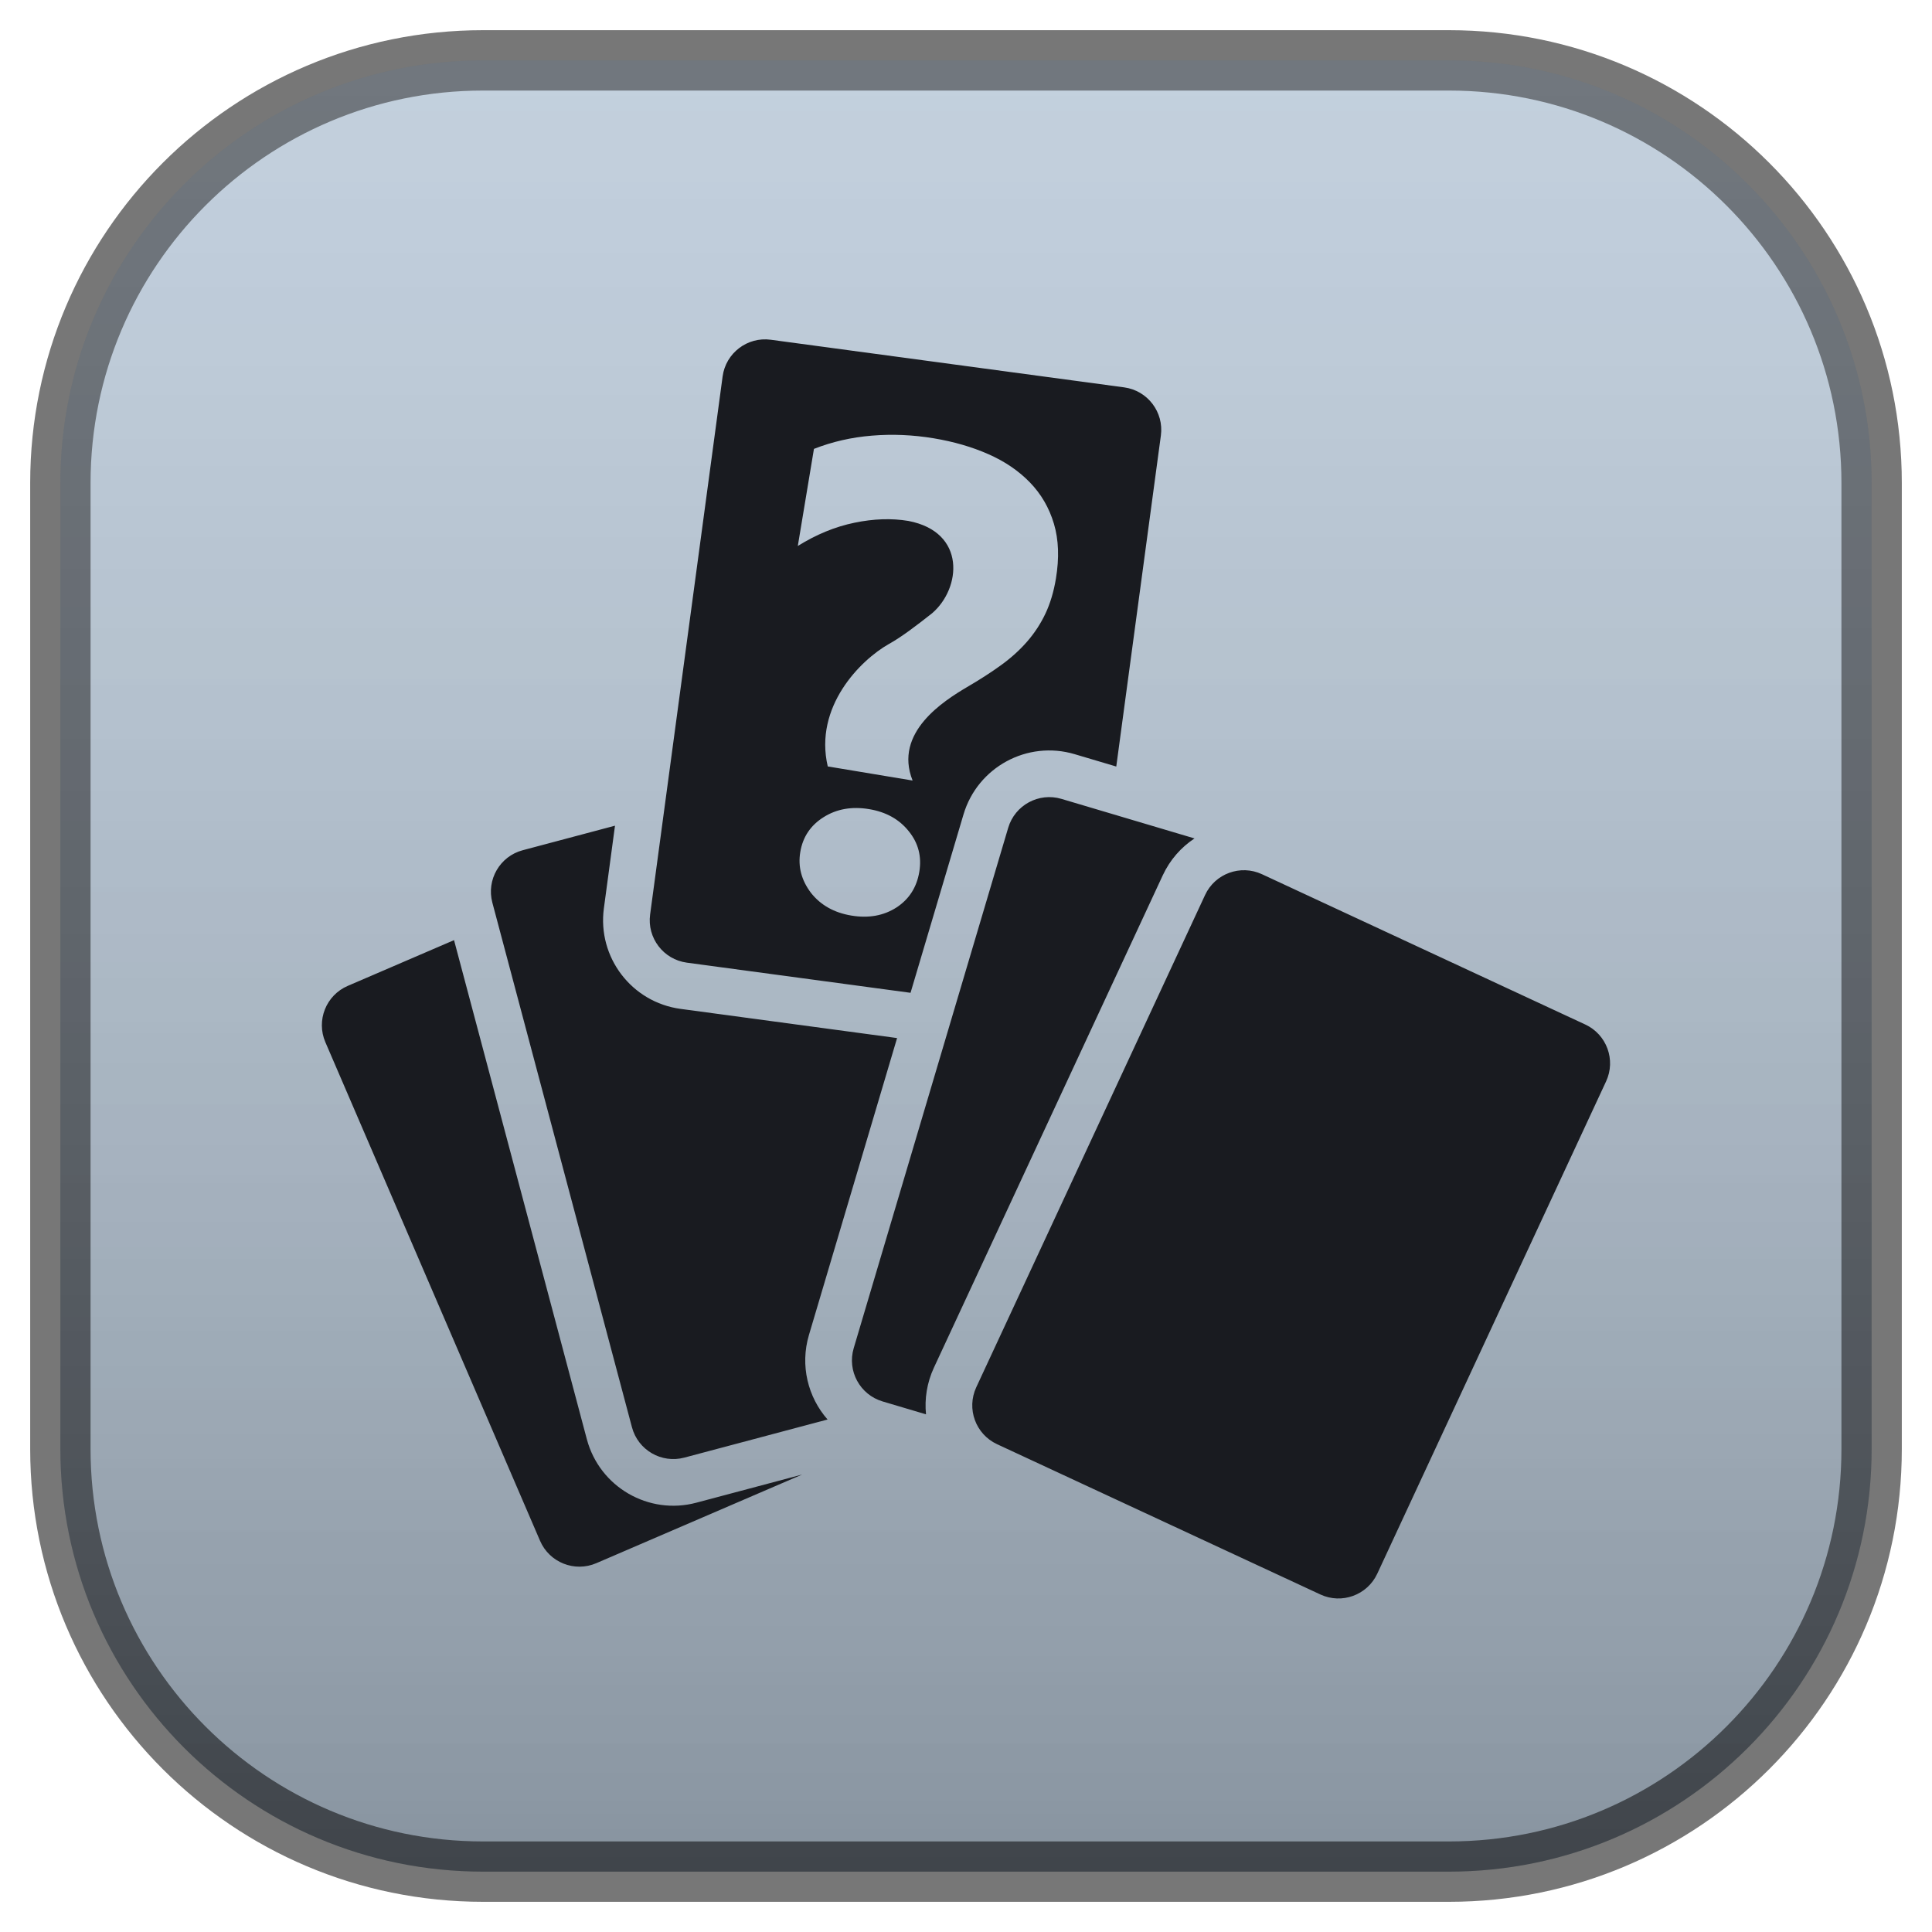
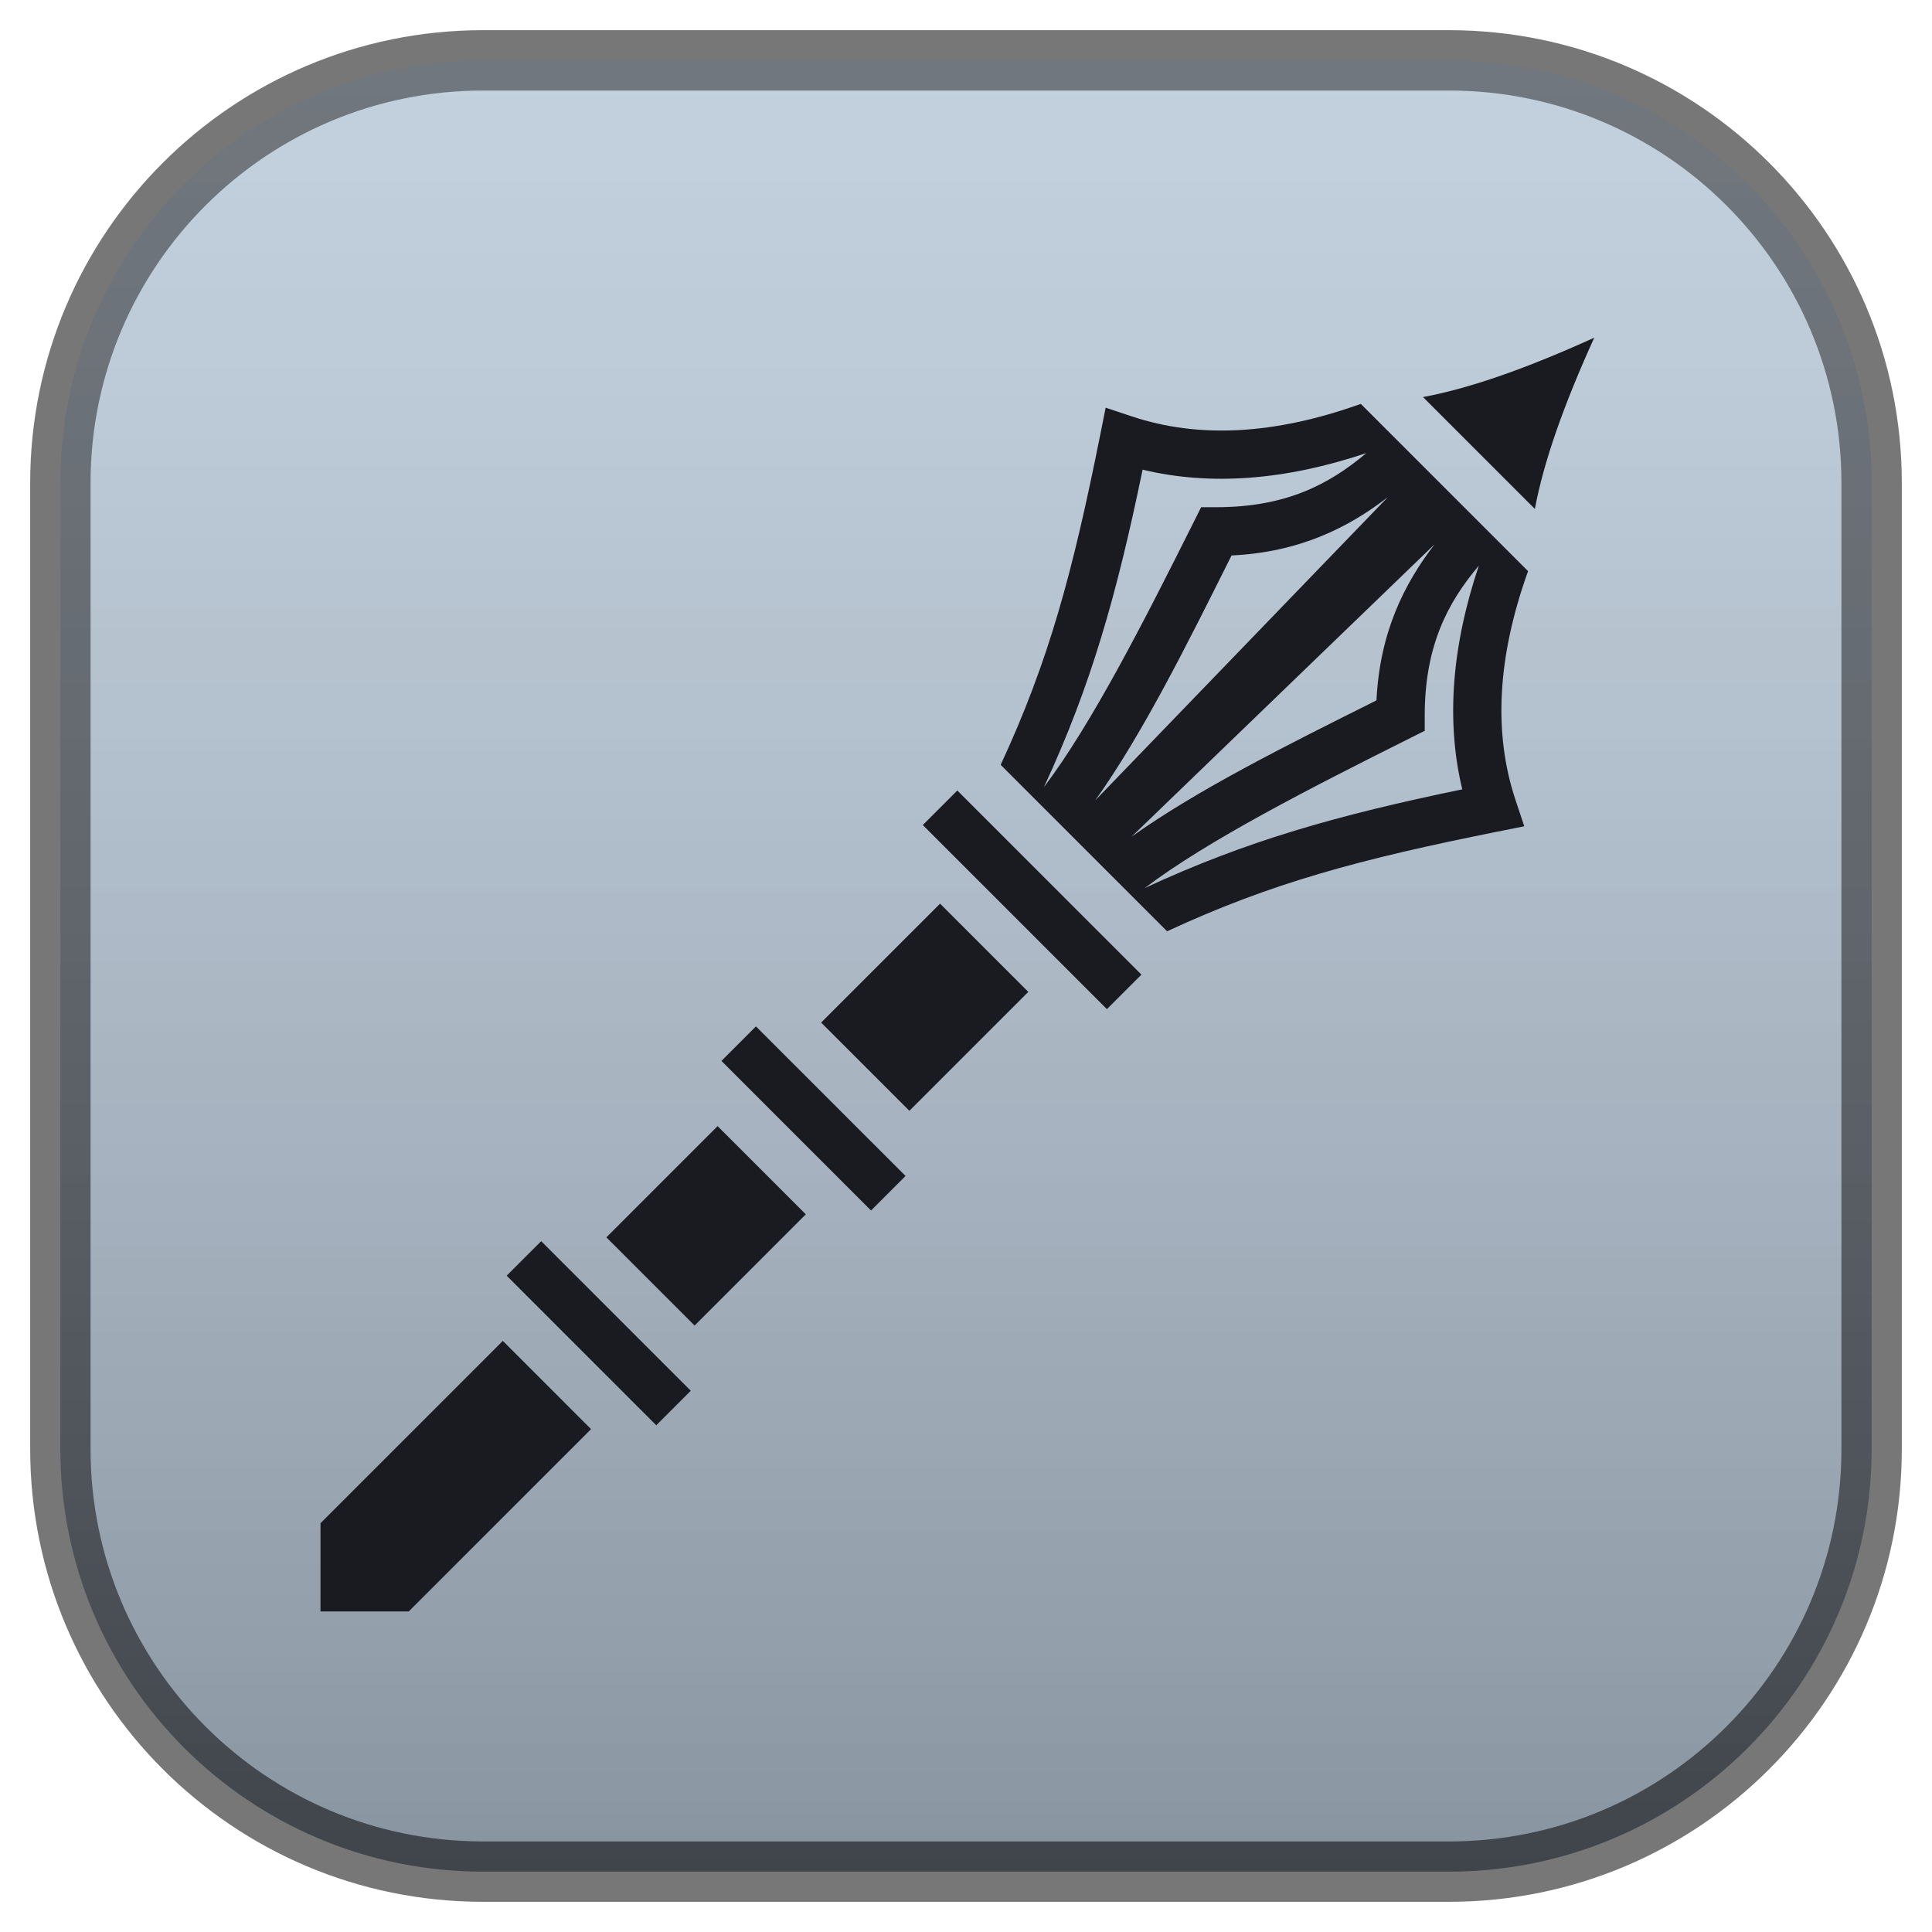
<svg xmlns="http://www.w3.org/2000/svg" width="64" height="64" viewBox="0 0 64 64">
  <defs>
    <linearGradient id="s" x1="0" y1="0" x2="0" y2="1">
      <stop offset="0" stop-color="#ffffff" stop-opacity="0.16" />
      <stop offset="1" stop-color="#000000" stop-opacity="0.26" />
    </linearGradient>
  </defs>
  <rect x="2" y="2" width="60" height="60" rx="14" fill="#b8c8d8" stroke="#00000088" stroke-width="2" />
  <rect x="2" y="2" width="60" height="60" rx="14" fill="url(#s)" />
  <g transform="translate(9 9) scale(0.08984)" fill="#191b20">
-     <path d="M386.688 487.75l-119.236-55.423c-7.898-3.673-11.334-13.065-7.66-20.976l84.374-181.523c3.667-7.904 13.07-11.334 20.963-7.667l119.24 55.434c7.9 3.673 11.33 13.065 7.656 20.964l-84.37 181.524c-3.678 7.904-13.076 11.334-20.968 7.667zM98.95 467.945L19.79 284.09c-3.448-8.007.255-17.302 8.25-20.744l39.196-16.872 48.975 184.044c4.694 17.588 22.755 28.078 40.36 23.39l39.032-10.386-75.907 32.686c-8.007 3.443-17.296-.255-20.744-8.262zm33.89-41.86L81.362 232.638c-2.24-8.42 2.78-17.078 11.19-19.312l34.033-9.052-4.098 30.465c-2.422 18.036 10.224 34.652 28.285 37.087l79.828 10.758-32.497 109.467c-3.345 11.28-.37 22.948 6.866 31.18l-52.82 14.05c-8.42 2.24-17.07-2.77-19.31-11.196zm108.428-4.76l-16.02-4.76c-8.36-2.49-13.12-11.267-10.644-19.627l56.97-191.9c2.484-8.36 11.28-13.12 19.622-10.65l49.073 14.583.008-.005.12.044-.133-.034c-4.93 3.254-9.04 7.868-11.705 13.605l-84.38 181.53c-2.587 5.586-3.486 11.517-2.915 17.218zm-5.707-155.43l-82.486-11.117c-8.633-1.166-14.704-9.12-13.538-17.758l26.73-198.39c1.16-8.633 9.125-14.698 17.74-13.538l130.327 17.563c8.627 1.166 14.692 9.125 13.532 17.752L311.42 182.46l-15.33-4.552c-17.467-5.197-35.826 4.784-41.004 22.232l-19.525 65.755zm-5.19-31.46c4.67-3.055 7.474-7.438 8.42-13.145.936-5.633-.357-10.617-3.866-14.945-3.51-4.414-8.39-7.14-14.656-8.178-6.344-1.057-11.93-.073-16.75 2.956-4.826 3.03-7.692 7.316-8.615 12.87-.898 5.386.425 10.42 3.97 15.082 3.565 4.504 8.525 7.285 14.863 8.34 6.35 1.057 11.893.062 16.634-2.98zm25.978-81.243c4.693-2.726 8.888-5.434 12.598-8.117 3.703-2.684 6.915-5.586 9.635-8.725 2.72-3.13 4.967-6.573 6.733-10.307 1.76-3.74 3.048-8.032 3.85-12.865 1.262-7.62 1.02-14.358-.735-20.234-1.75-5.87-4.693-10.94-8.833-15.22-4.135-4.27-9.24-7.753-15.318-10.43-6.07-2.684-12.804-4.633-20.174-5.86-7.692-1.28-15.3-1.602-22.815-.977-7.516.614-14.63 2.247-21.346 4.88l-5.95 35.802c6.813-4.25 13.77-7.104 20.855-8.567 7.09-1.475 13.726-1.7 19.913-.668 21.467 4.092 19.44 24.898 8.76 34.03-5.652 4.473-11.334 8.802-15.942 11.345-10.48 5.914-27.69 23.125-22.542 45.145l31.284 5.202c-7.11-17.757 11.663-29.462 20.028-34.434z" />
+     <path d="M487.666 24.334c-24.62 11.186-45.546 18.608-63.14 21.9l41.24 41.24c3.292-17.594 10.714-38.52 21.9-63.14zm-86.082 24.414c-32.088 11.49-60.035 12.74-84.406 4.617l-9.674-3.222-1.998 9.996c-10.117 50.582-18.887 83.28-36.71 121.694l61.37 61.37c38.413-17.823 71.112-26.593 121.695-36.71l9.997-1.998-3.222-9.674c-8.124-24.37-6.873-52.318 4.617-84.406zm2.025 18.148c-13.847 11.685-29.848 19.95-55.34 19.95h-5.56l-2.487 4.974c-18.768 37.536-37.835 74.907-55.494 98.27 17.45-37.59 26.875-71.046 36.4-117.088 25.205 6.06 52.813 3.84 82.48-6.106zm7.902 16.276L303.65 194.957c17.364-24.354 33.734-57.204 50.276-90.32 24.903-1.193 42.88-10.125 57.586-21.465zm17.316 17.316c-11.34 14.707-20.272 32.683-21.465 57.586-33.116 16.542-65.966 32.912-90.32 50.276zm16.276 7.903c-9.945 29.667-12.166 57.275-6.106 82.48-46.042 9.525-79.5 18.95-117.088 36.4 23.363-17.658 60.734-36.725 98.27-55.493l4.974-2.488v-5.56c0-25.492 8.265-41.493 19.95-55.34zm-192.292 82.915l-12.728 12.728 67.883 67.883 12.728-12.728-7.67-7.67-52.543-52.543zm-6.363 41.718l-43.843 43.842 32.528 32.528 43.842-43.842zm-67.884 45.256l-12.728 12.728 55.154 55.154 12.73-12.728zm-14.142 36.77l-41.012 41.01 32.527 32.528 41.01-41.012zM99.37 357.474l-12.727 12.728 55.154 55.154 12.728-12.728zm-14.14 36.77L18 461.472V494h32.527l67.23-67.23z" />
  </g>
</svg>
